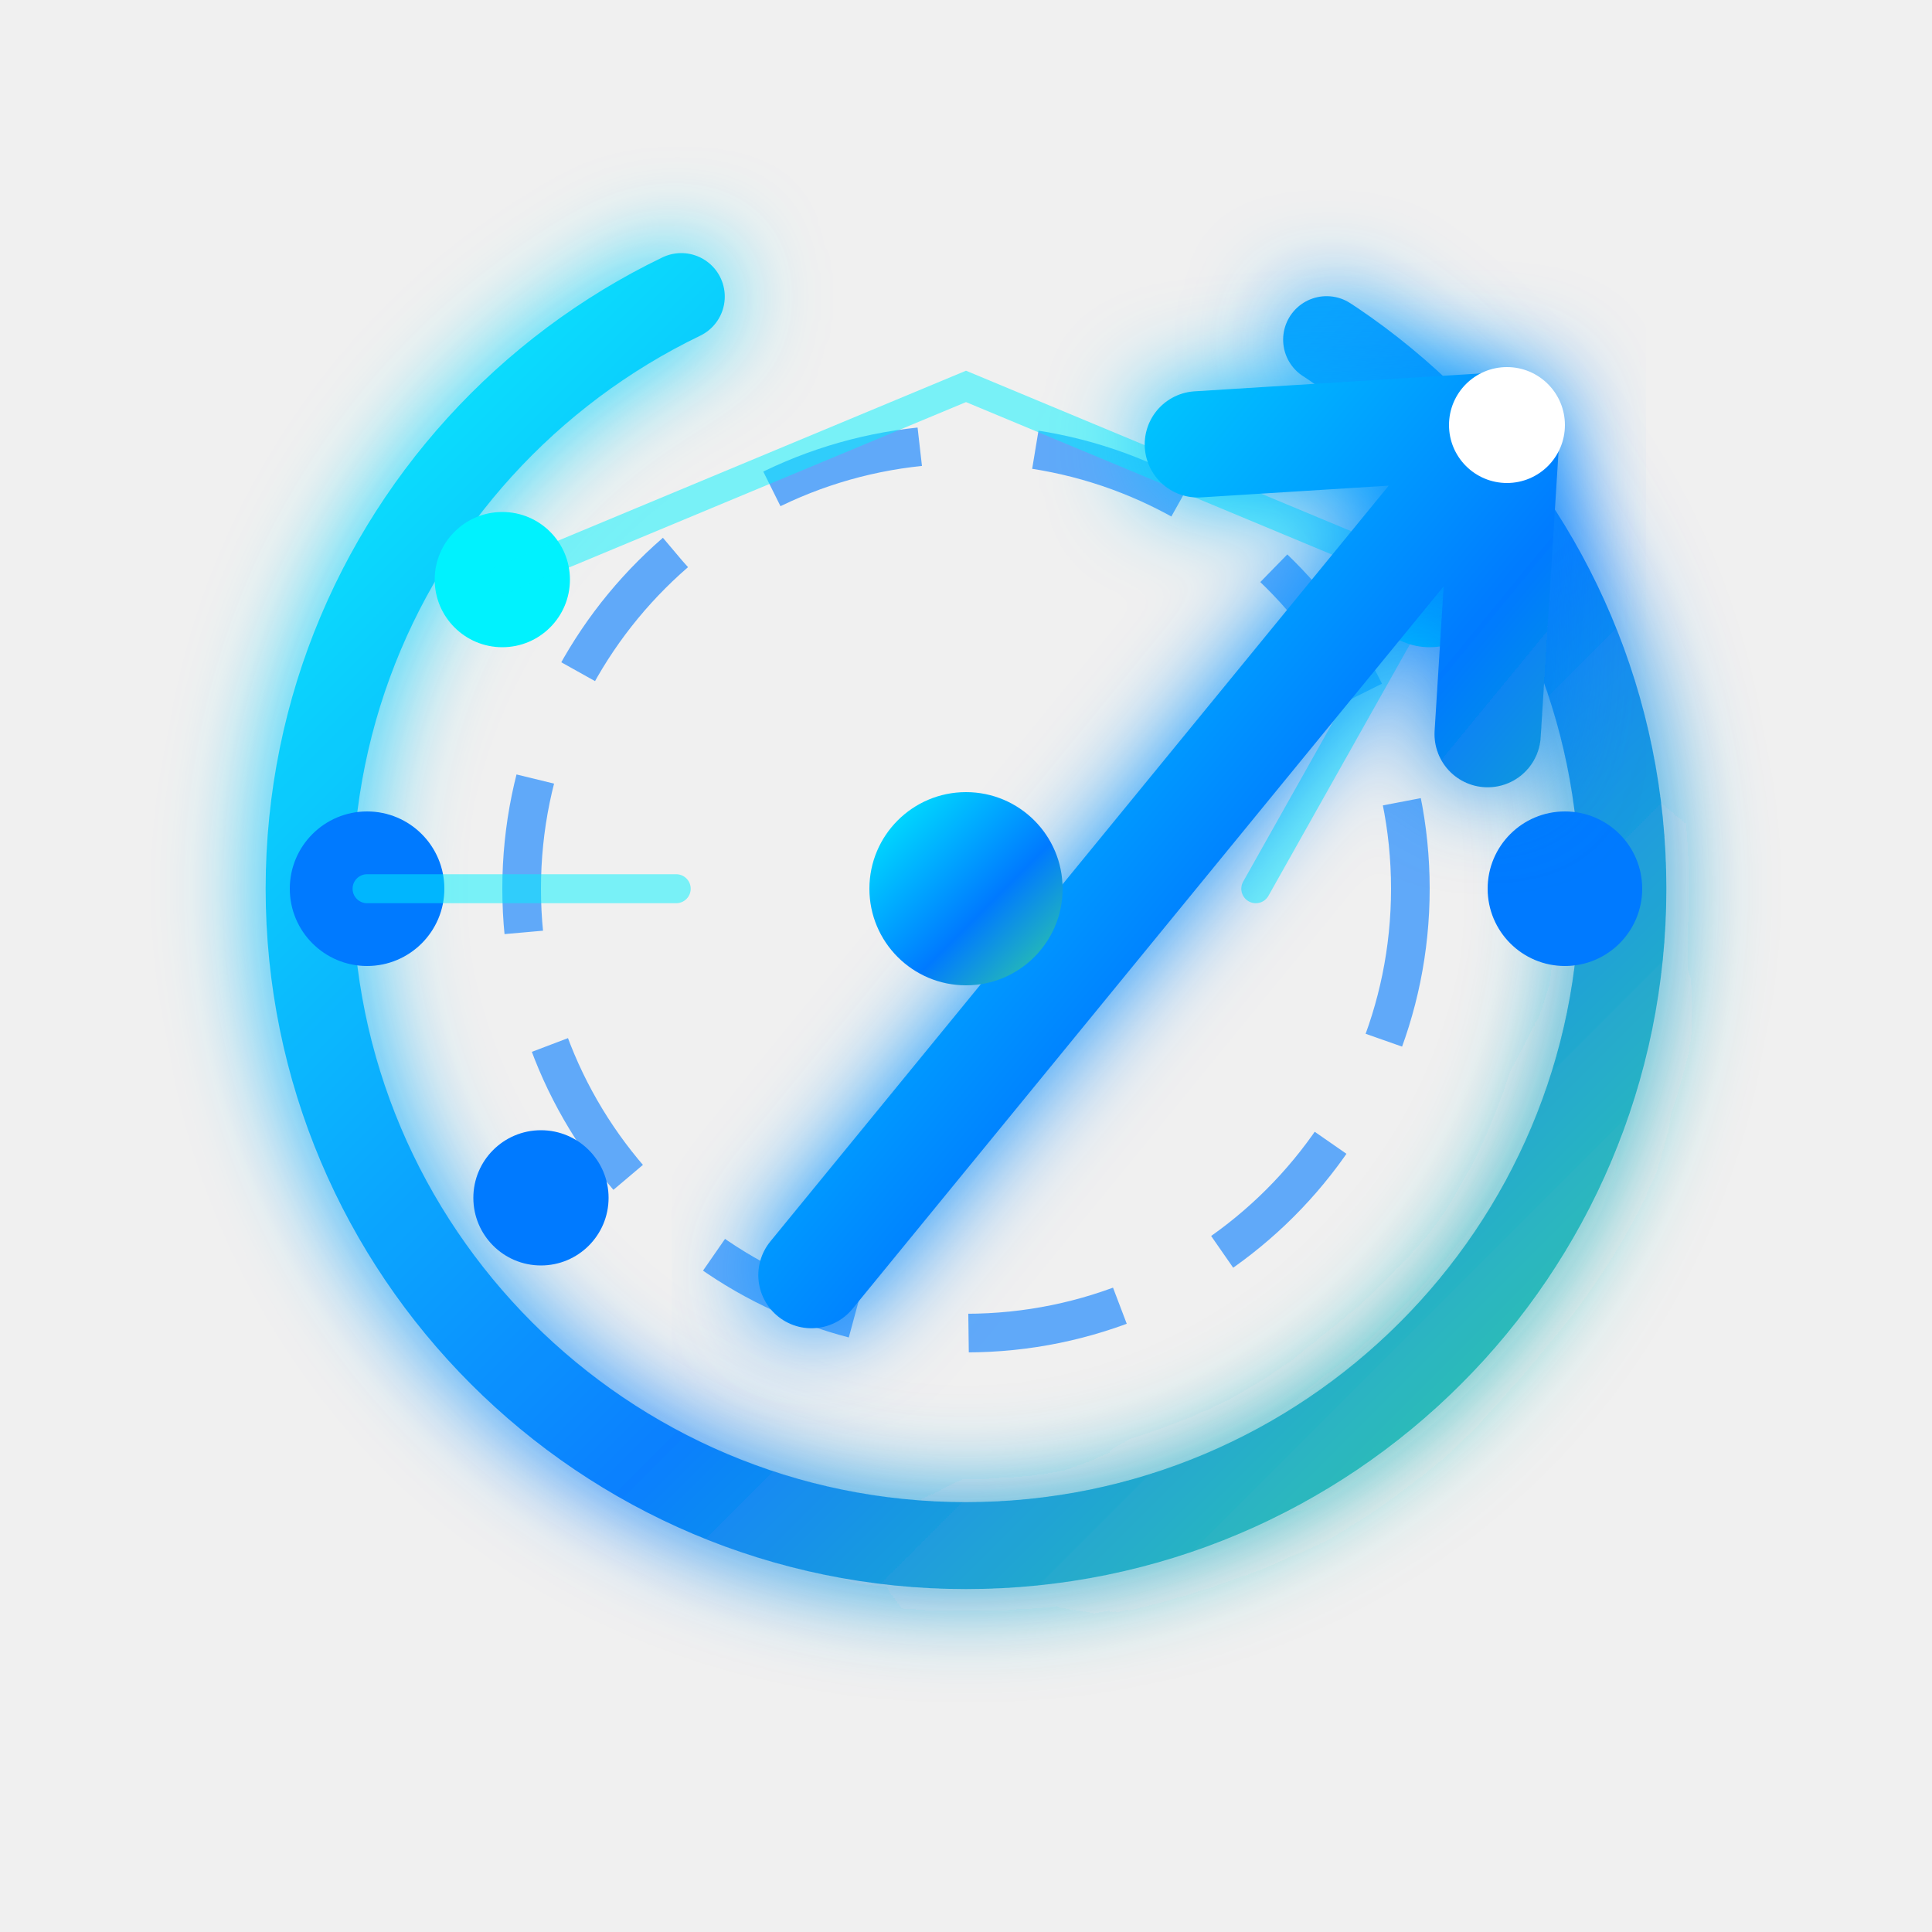
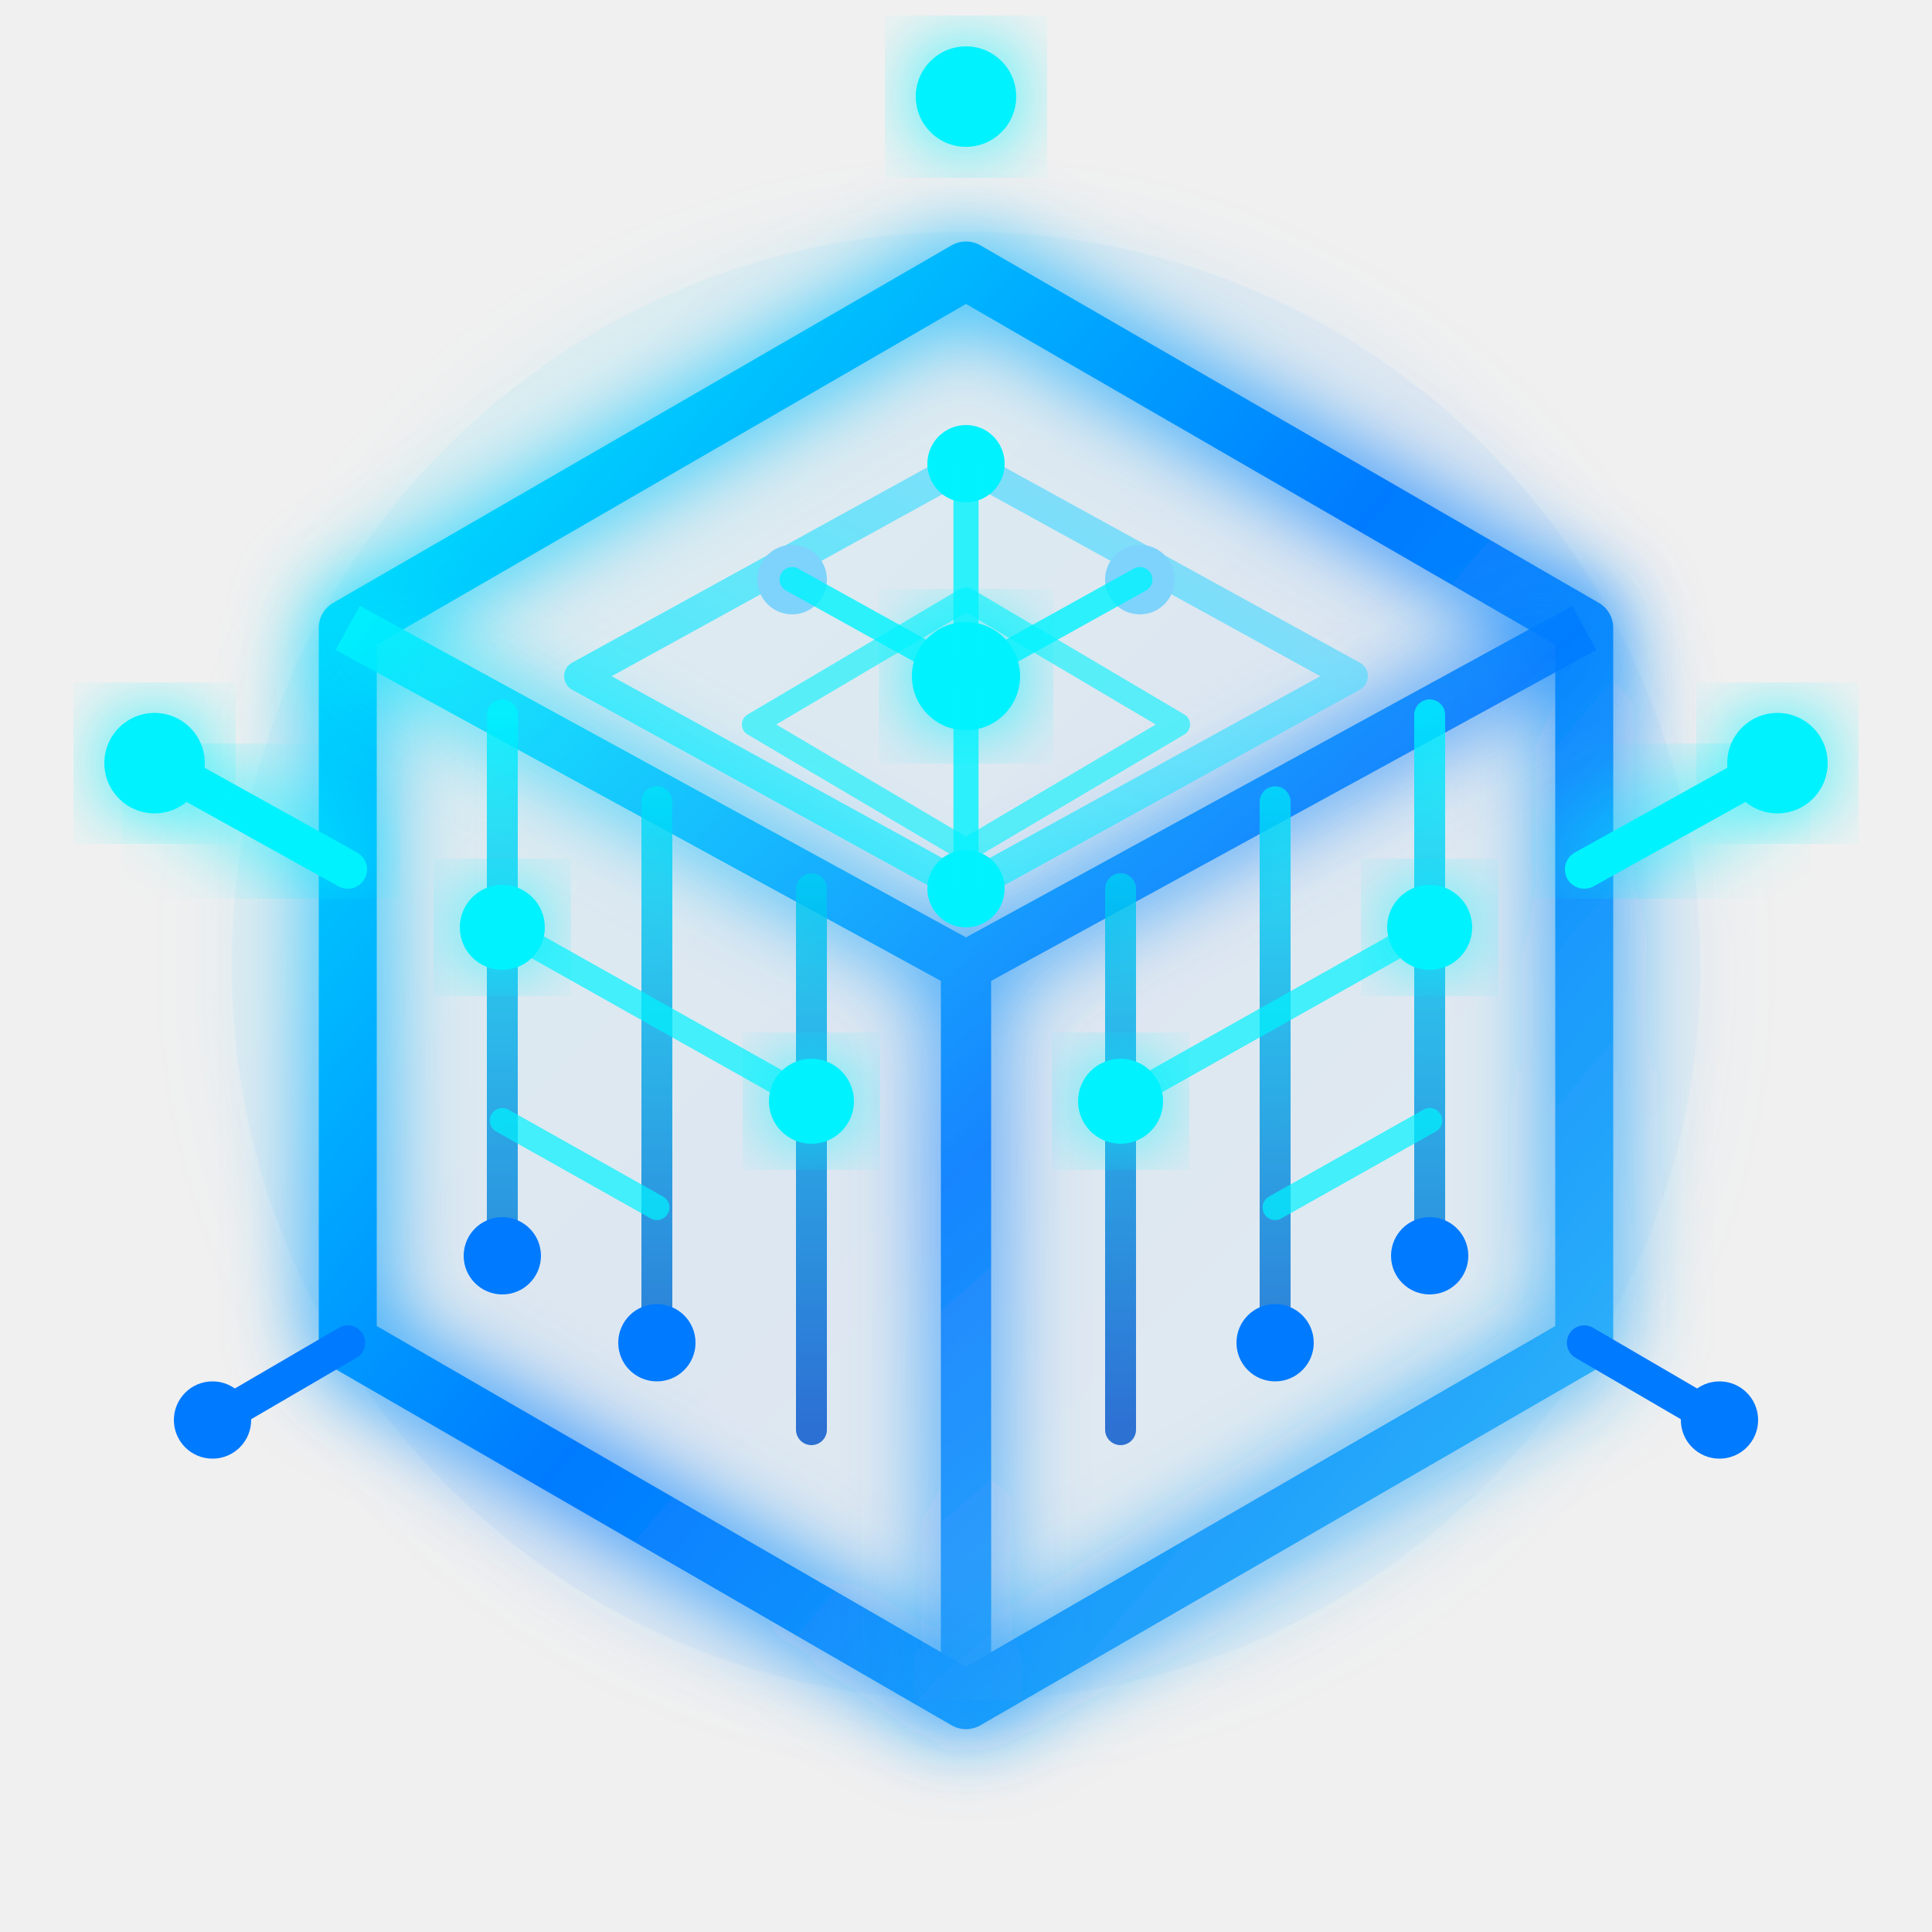
<svg xmlns="http://www.w3.org/2000/svg" viewBox="0 0 100 100" fill="none">
  <defs>
-     <linearGradient id="refineGlow" x1="0%" y1="0%" x2="100%" y2="100%">
+     <linearGradient id="cubeGlow" x1="0%" y1="0%" x2="100%" y2="100%">
      <stop offset="0%" stop-color="#00F2FE" />
-       <stop offset="60%" stop-color="#007AFF" />
-       <stop offset="100%" stop-color="#34D399" />
+       <stop offset="50%" stop-color="#007AFF" />
+       <stop offset="100%" stop-color="#38BDF8" />
    </linearGradient>
-     <filter id="neonBlur" x="-20%" y="-20%" width="140%" height="140%">
-       <feGaussianBlur stdDeviation="2.5" result="blur" />
-       <feComposite in="SourceGraphic" in2="blur" operator="over" />
+     <linearGradient id="topFaceGlow" x1="0%" y1="100%" x2="100%" y2="0%">
+       <stop offset="0%" stop-color="#00F2FE" />
+       <stop offset="100%" stop-color="#7DD3FC" />
+     </linearGradient>
+     <linearGradient id="sideFaceGlow" x1="0%" y1="0%" x2="0%" y2="100%">
+       <stop offset="0%" stop-color="#00F2FE" />
+       <stop offset="100%" stop-color="#0052CC" />
+     </linearGradient>
+     <filter id="neonRefine" x="-30%" y="-30%" width="160%" height="160%">
+       <feGaussianBlur stdDeviation="2.2" result="blur" />
+       <feMerge>
+         <feMergeNode in="blur" />
+         <feMergeNode in="SourceGraphic" />
+       </feMerge>
    </filter>
  </defs>
-   <circle cx="50" cy="46" r="34" stroke="url(#refineGlow)" stroke-width="4.5" stroke-linecap="round" stroke-dasharray="145 35" filter="url(#neonBlur)" opacity="0.95" />
-   <circle cx="50" cy="46" r="23" stroke="#007AFF" stroke-width="2" stroke-dasharray="8 6" opacity="0.6" />
-   <circle cx="26" cy="30" r="3.5" fill="#00F2FE" />
-   <circle cx="74" cy="30" r="3.5" fill="#00F2FE" />
-   <circle cx="19" cy="46" r="4" fill="#007AFF" />
-   <circle cx="81" cy="46" r="4" fill="#007AFF" />
-   <circle cx="28" cy="62" r="3.5" fill="#007AFF" />
-   <path d="M26 30 L50 20 L74 30 M19 46 L35 46 M74 30 L65 46" stroke="#00F2FE" stroke-width="1.5" opacity="0.5" stroke-linecap="round" />
-   <path d="M42 66 L78 22 M78 22 L62 23 M78 22 L77 38" stroke="url(#refineGlow)" stroke-width="5.5" stroke-linecap="round" stroke-linejoin="round" filter="url(#neonBlur)" />
-   <circle cx="50" cy="46" r="5" fill="url(#refineGlow)" />
-   <circle cx="78" cy="22" r="3" fill="#FFFFFF" />
+   <circle cx="50" cy="50" r="38" fill="url(#cubeGlow)" opacity="0.08" filter="url(#neonRefine)" />
+   <path d="M50 14 L82 32.5 L82 69.5 L50 88 L18 69.5 L18 32.5 Z" stroke="url(#cubeGlow)" stroke-width="3" stroke-linejoin="round" filter="url(#neonRefine)" />
+   <path d="M50 50 L50 88 M50 50 L18 32.5 M50 50 L82 32.5" stroke="url(#cubeGlow)" stroke-width="2.6" stroke-linejoin="round" filter="url(#neonRefine)" opacity="0.9" />
+   <path d="M50 24 L70 35 L50 46 L30 35 Z" stroke="url(#topFaceGlow)" stroke-width="1.6" stroke-linejoin="round" opacity="0.75" />
+   <path d="M50 31 L61 37.5 L50 44 L39 37.5 Z" stroke="#00F2FE" stroke-width="1.2" stroke-linejoin="round" opacity="0.6" />
+   <circle cx="50" cy="35" r="2.8" fill="#00F2FE" filter="url(#neonRefine)" />
+   <circle cx="41" cy="30" r="1.8" fill="#7DD3FC" />
+   <circle cx="59" cy="30" r="1.8" fill="#7DD3FC" />
+   <circle cx="50" cy="24" r="2" fill="#00F2FE" />
+   <circle cx="50" cy="46" r="2" fill="#00F2FE" />
+   <path d="M41 30 L50 35 L59 30 M50 24 L50 46" stroke="#00F2FE" stroke-width="1.3" stroke-linecap="round" opacity="0.8" />
+   <path d="M26 37 L26 65 M34 41.5 L34 69.5 M42 46 L42 74" stroke="url(#sideFaceGlow)" stroke-width="1.6" stroke-linecap="round" opacity="0.8" />
+   <path d="M26 48 L42 57 M26 58 L34 62.5" stroke="#00F2FE" stroke-width="1.3" stroke-linecap="round" opacity="0.7" />
+   <circle cx="26" cy="48" r="2.2" fill="#00F2FE" filter="url(#neonRefine)" />
+   <circle cx="42" cy="57" r="2.2" fill="#00F2FE" filter="url(#neonRefine)" />
+   <circle cx="34" cy="69.5" r="2" fill="#007AFF" />
+   <circle cx="26" cy="65" r="2" fill="#007AFF" />
+   <path d="M74 37 L74 65 M66 41.5 L66 69.5 M58 46 L58 74" stroke="url(#sideFaceGlow)" stroke-width="1.6" stroke-linecap="round" opacity="0.8" />
+   <path d="M58 57 L74 48 M66 62.5 L74 58" stroke="#00F2FE" stroke-width="1.3" stroke-linecap="round" opacity="0.7" />
+   <circle cx="74" cy="48" r="2.2" fill="#00F2FE" filter="url(#neonRefine)" />
+   <circle cx="58" cy="57" r="2.2" fill="#00F2FE" filter="url(#neonRefine)" />
+   <circle cx="66" cy="69.5" r="2" fill="#007AFF" />
+   <circle cx="74" cy="65" r="2" fill="#007AFF" />
+   <path d="M50 14 L50 6" stroke="#00F2FE" stroke-width="2" stroke-linecap="round" filter="url(#neonRefine)" />
+   <circle cx="50" cy="5" r="2.6" fill="#00F2FE" filter="url(#neonRefine)" />
+   <path d="M18 45 L9 40" stroke="#00F2FE" stroke-width="2" stroke-linecap="round" filter="url(#neonRefine)" />
+   <circle cx="8" cy="39.5" r="2.6" fill="#00F2FE" filter="url(#neonRefine)" />
+   <path d="M82 45 L91 40" stroke="#00F2FE" stroke-width="2" stroke-linecap="round" filter="url(#neonRefine)" />
+   <circle cx="92" cy="39.5" r="2.6" fill="#00F2FE" filter="url(#neonRefine)" />
+   <path d="M18 69.5 L12 73" stroke="#007AFF" stroke-width="1.8" stroke-linecap="round" />
+   <circle cx="11" cy="73.5" r="2" fill="#007AFF" />
+   <path d="M82 69.5 L88 73" stroke="#007AFF" stroke-width="1.8" stroke-linecap="round" />
+   <circle cx="89" cy="73.5" r="2" fill="#007AFF" />
</svg>
